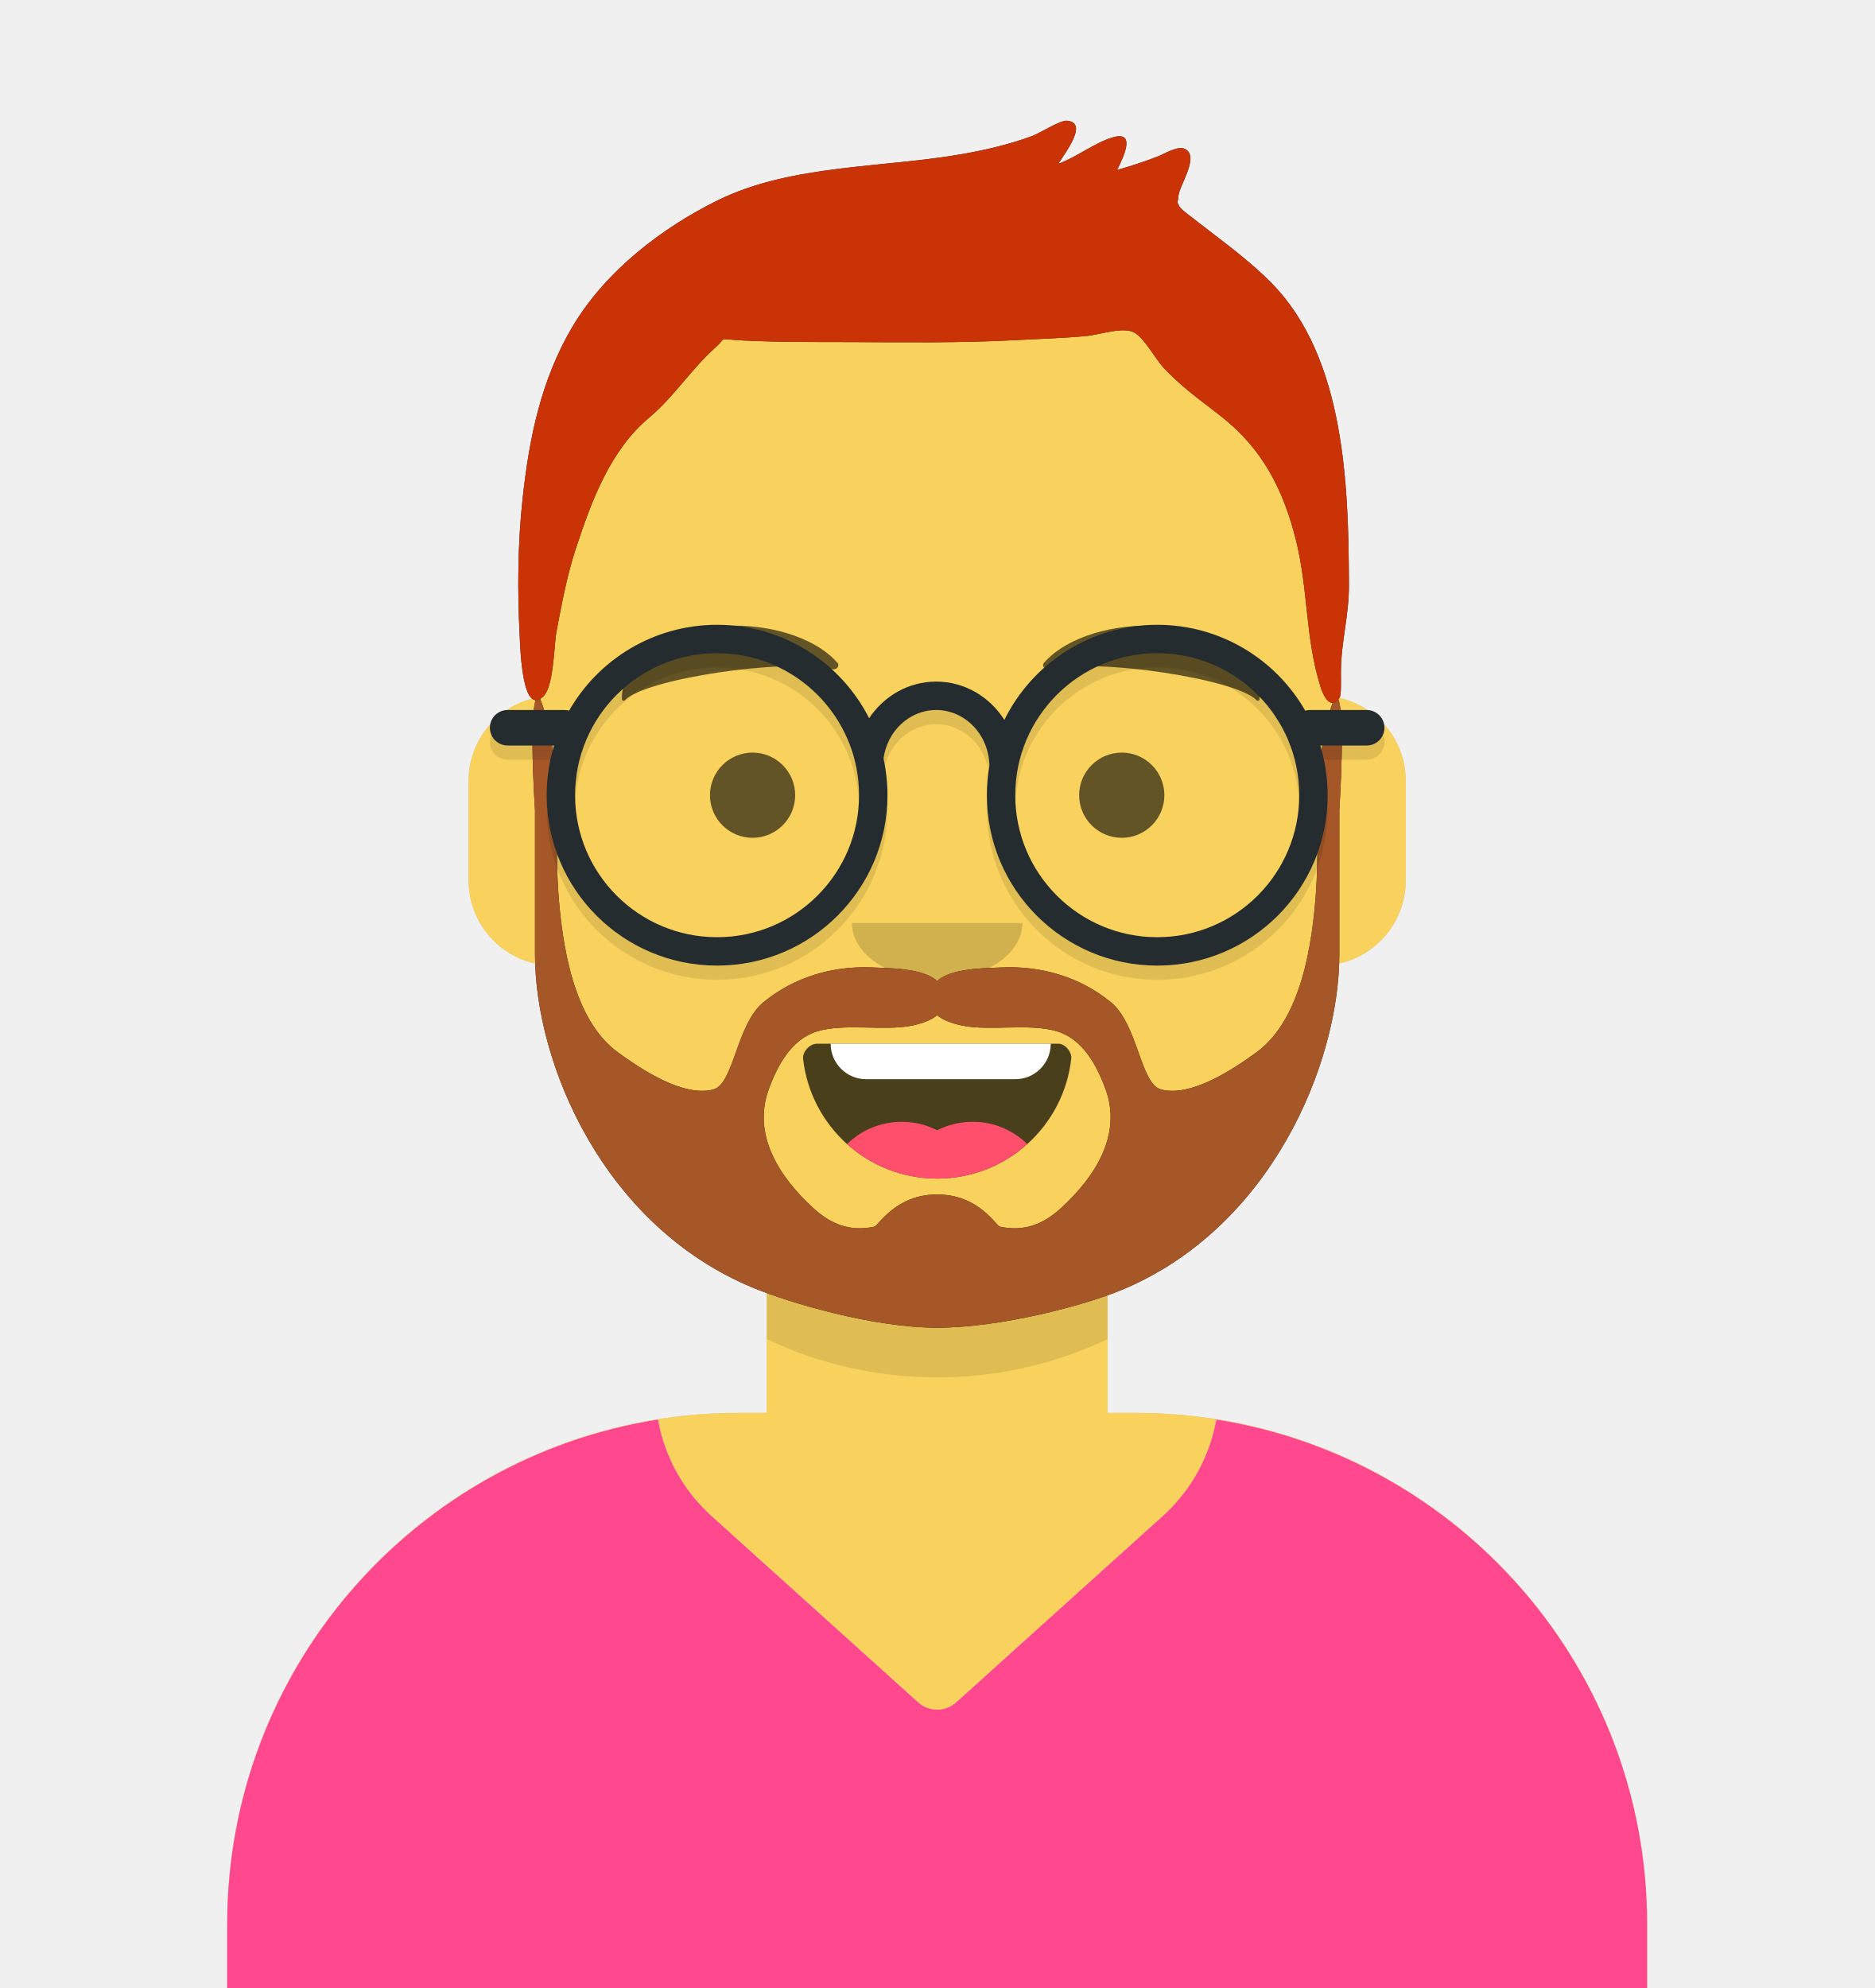
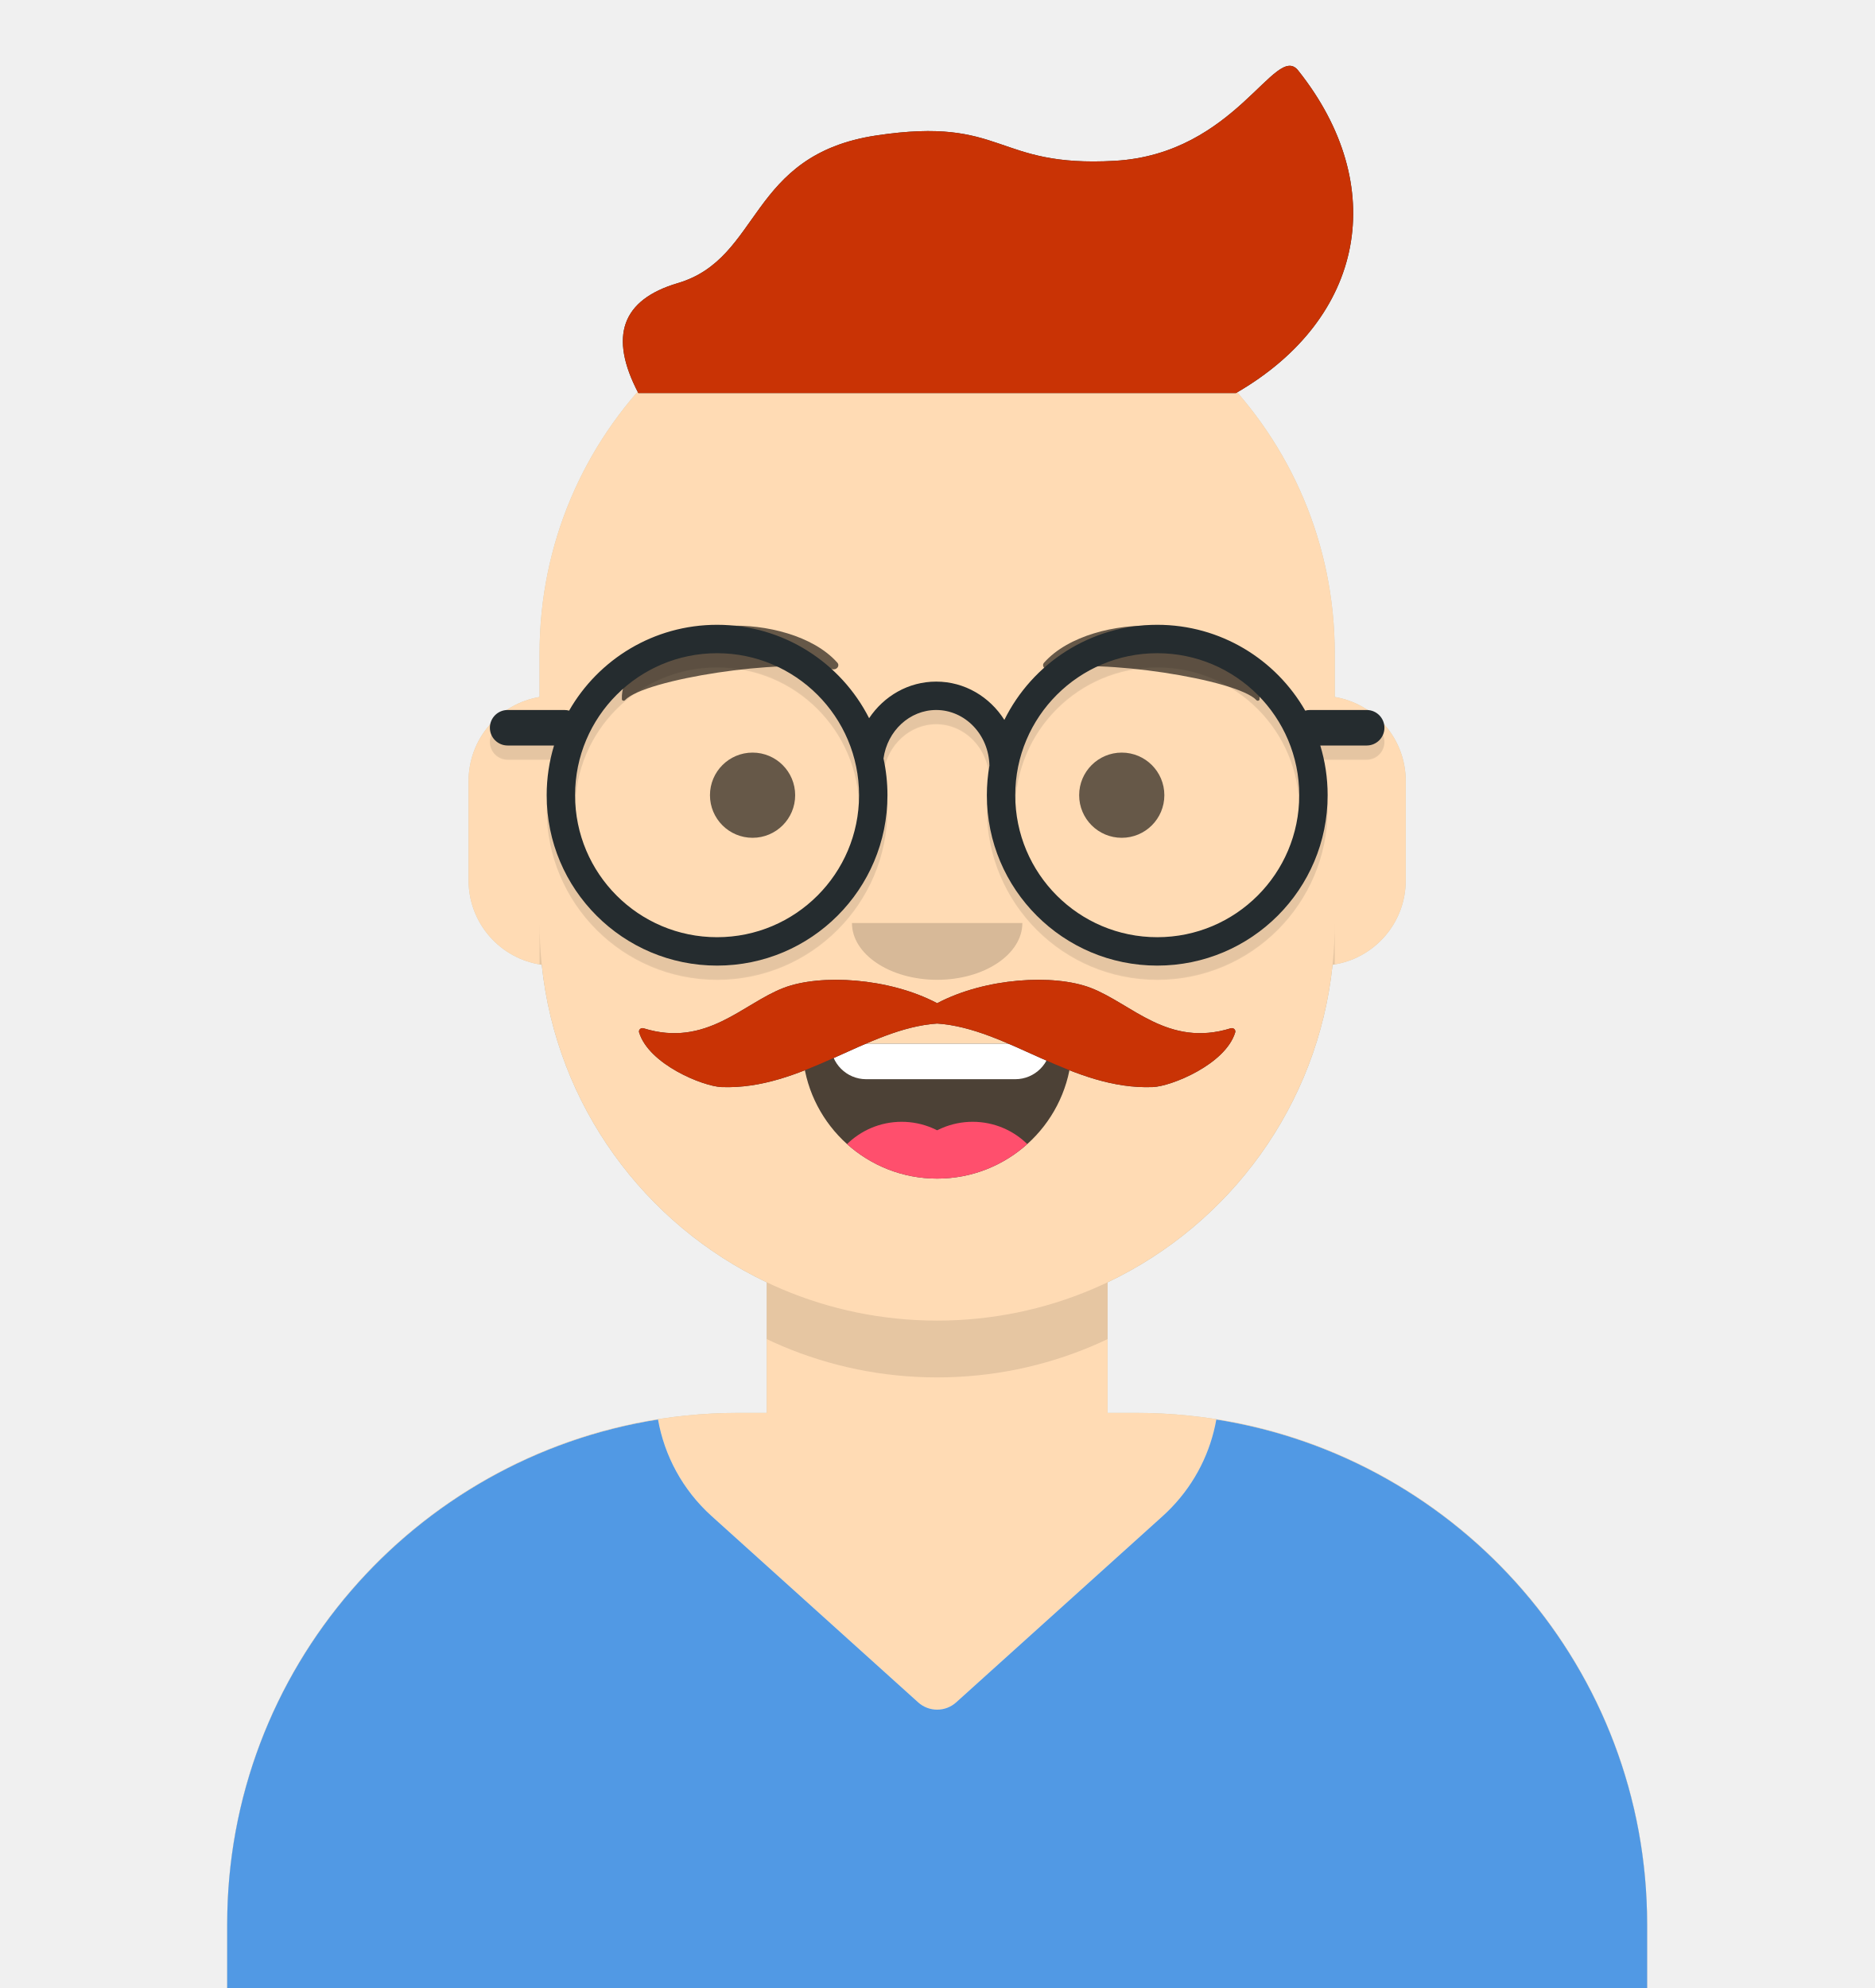
<svg xmlns="http://www.w3.org/2000/svg" xmlns:xlink="http://www.w3.org/1999/xlink" width="264px" height="280px" viewBox="0 0 264 280" version="1.1">
  <defs>
-     <circle id="react-path-1467505" cx="120" cy="120" r="120" />
-     <path d="M12,160 C12,226.274 65.726,280 132,280 C198.274,280 252,226.274 252,160 L264,160 L264,-1.42108547e-14 L-3.19744231e-14,-1.42108547e-14 L-3.19744231e-14,160 L12,160 Z" id="react-path-1467506" />
-     <path d="M124,144.611 L124,163 L128,163 L128,163 C167.765,163 200,195.235 200,235 L200,244 L0,244 L0,235 C-4.86974701e-15,195.235 32.235,163 72,163 L72,163 L76,163 L76,144.611 C58.763,136.422 46.372,119.687 44.305,99.881 C38.48,99.058 34,94.052 34,88 L34,74 C34,68.054 38.325,63.118 44,62.166 L44,56 L44,56 C44,25.072 69.072,5.68137151e-15 100,0 L100,0 L100,0 C130.928,-5.68137151e-15 156,25.072 156,56 L156,62.166 C161.675,63.118 166,68.054 166,74 L166,88 C166,94.052 161.52,99.058 155.695,99.881 C153.628,119.687 141.237,136.422 124,144.611 Z" id="react-path-1467507" />
+     <circle id="react-path-9936518" cx="120" cy="120" r="120" />
+     <path d="M12,160 C12,226.274 65.726,280 132,280 C198.274,280 252,226.274 252,160 L264,160 L264,-1.42108547e-14 L-3.19744231e-14,-1.42108547e-14 L-3.19744231e-14,160 L12,160 Z" id="react-path-9936519" />
+     <path d="M124,144.611 L124,163 L128,163 L128,163 C167.765,163 200,195.235 200,235 L200,244 L0,244 L0,235 C-4.86974701e-15,195.235 32.235,163 72,163 L72,163 L76,163 L76,144.611 C58.763,136.422 46.372,119.687 44.305,99.881 C38.48,99.058 34,94.052 34,88 L34,74 C34,68.054 38.325,63.118 44,62.166 L44,56 L44,56 C44,25.072 69.072,5.68137151e-15 100,0 L100,0 L100,0 C130.928,-5.68137151e-15 156,25.072 156,56 L156,62.166 C161.675,63.118 166,68.054 166,74 L166,88 C166,94.052 161.52,99.058 155.695,99.881 C153.628,119.687 141.237,136.422 124,144.611 Z" id="react-path-9936520" />
  </defs>
  <g id="Avataaar" stroke="none" stroke-width="1" fill="none" fill-rule="evenodd">
    <g transform="translate(-825, -1100)" id="Avataaar/Circle">
      <g transform="translate(825, 1100)">
        <g id="Mask" />
-         <g id="Avataaar" stroke-width="1" fill-rule="evenodd" mask="url(#react-mask-1467509)">
+         <g id="Avataaar" stroke-width="1" fill-rule="evenodd" mask="url(#react-mask-9936522)">
          <g id="Body" transform="translate(32, 36)">
-             <mask id="react-mask-1467510" fill="white">
-               <use xlink:href="#react-path-1467507" />
+             <mask id="react-mask-9936523" fill="white">
+               <use xlink:href="#react-path-9936520" />
            </mask>
-             <use fill="#D0C6AC" xlink:href="#react-path-1467507" />
-             <g id="Skin/👶🏽-03-Brown" mask="url(#react-mask-1467510)" fill="#F8D25C">
+             <use fill="#D0C6AC" xlink:href="#react-path-9936520" />
+             <g id="Skin/👶🏽-03-Brown" mask="url(#react-mask-9936523)" fill="#FFDBB4">
              <g transform="translate(0, 0)" id="Color">
                <rect x="0" y="0" width="264" height="280" />
              </g>
            </g>
-             <path d="M156,79 L156,102 C156,132.928 130.928,158 100,158 C69.072,158 44,132.928 44,102 L44,79 L44,94 C44,124.928 69.072,150 100,150 C130.928,150 156,124.928 156,94 L156,79 Z" id="Neck-Shadow" fill-opacity="0.1" fill="#000000" mask="url(#react-mask-1467510)" />
+             <path d="M156,79 L156,102 C156,132.928 130.928,158 100,158 C69.072,158 44,132.928 44,102 L44,79 L44,94 C44,124.928 69.072,150 100,150 C130.928,150 156,124.928 156,94 L156,79 Z" id="Neck-Shadow" fill-opacity="0.1" fill="#000000" mask="url(#react-mask-9936523)" />
          </g>
          <g id="Clothing/Shirt-V-Neck" transform="translate(0, 170)">
            <defs>
-               <path d="M171.32,29.936 C205.706,35.367 232,65.139 232,101.052 L232,110 L32,110 L32,101.052 C32,65.138 58.294,35.366 92.682,29.936 C93.584,35.005 96.116,39.824 100.236,43.539 L100.236,43.539 L129.321,69.768 C130.843,71.14 133.157,71.14 134.679,69.768 L134.679,69.768 L163.764,43.539 C164.189,43.155 164.601,42.756 164.998,42.343 C168.414,38.787 170.517,34.452 171.32,29.936 Z" id="react-path-1467511" />
+               <path d="M171.32,29.936 C205.706,35.367 232,65.139 232,101.052 L232,110 L32,110 L32,101.052 C32,65.138 58.294,35.366 92.682,29.936 C93.584,35.005 96.116,39.824 100.236,43.539 L100.236,43.539 L129.321,69.768 C130.843,71.14 133.157,71.14 134.679,69.768 L134.679,69.768 L163.764,43.539 C164.189,43.155 164.601,42.756 164.998,42.343 C168.414,38.787 170.517,34.452 171.32,29.936 Z" id="react-path-9936524" />
            </defs>
-             <mask id="react-mask-1467512" fill="white">
-               <use xlink:href="#react-path-1467511" />
+             <mask id="react-mask-9936525" fill="white">
+               <use xlink:href="#react-path-9936524" />
            </mask>
-             <use id="Clothes" fill="#E6E6E6" fill-rule="evenodd" xlink:href="#react-path-1467511" />
-             <g id="Color/Palette/Gray-01" mask="url(#react-mask-1467512)" fill-rule="evenodd" fill="#FF488E">
+             <use id="Clothes" fill="#E6E6E6" fill-rule="evenodd" xlink:href="#react-path-9936524" />
+             <g id="Color/Palette/Gray-01" mask="url(#react-mask-9936525)" fill-rule="evenodd" fill="#5199E4">
              <rect id="🖍Color" x="0" y="0" width="264" height="110" />
            </g>
          </g>
          <g id="Face" transform="translate(76, 82)" fill="#000000">
            <g id="Mouth/Smile" transform="translate(2, 52)">
              <defs>
-                 <path d="M35.118,15.128 C36.176,24.62 44.226,32 54,32 C63.804,32 71.874,24.574 72.892,15.04 C72.974,14.273 72.117,13 71.043,13 C56.149,13 44.738,13 37.087,13 C36.007,13 35.012,14.178 35.118,15.128 Z" id="react-path-1467513" />
+                 <path d="M35.118,15.128 C36.176,24.62 44.226,32 54,32 C63.804,32 71.874,24.574 72.892,15.04 C72.974,14.273 72.117,13 71.043,13 C56.149,13 44.738,13 37.087,13 C36.007,13 35.012,14.178 35.118,15.128 Z" id="react-path-9936526" />
              </defs>
-               <mask id="react-mask-1467514" fill="white">
-                 <use xlink:href="#react-path-1467513" />
+               <mask id="react-mask-9936527" fill="white">
+                 <use xlink:href="#react-path-9936526" />
              </mask>
-               <use id="Mouth" fill-opacity="0.7" fill="#000000" fill-rule="evenodd" xlink:href="#react-path-1467513" />
-               <rect id="Teeth" fill="#FFFFFF" fill-rule="evenodd" mask="url(#react-mask-1467514)" x="39" y="2" width="31" height="16" rx="5" />
-               <g id="Tongue" stroke-width="1" fill-rule="evenodd" mask="url(#react-mask-1467514)" fill="#FF4F6D">
+               <use id="Mouth" fill-opacity="0.7" fill="#000000" fill-rule="evenodd" xlink:href="#react-path-9936526" />
+               <rect id="Teeth" fill="#FFFFFF" fill-rule="evenodd" mask="url(#react-mask-9936527)" x="39" y="2" width="31" height="16" rx="5" />
+               <g id="Tongue" stroke-width="1" fill-rule="evenodd" mask="url(#react-mask-9936527)" fill="#FF4F6D">
                <g transform="translate(38, 24)">
                  <circle cx="11" cy="11" r="11" />
                  <circle cx="21" cy="11" r="11" />
                </g>
              </g>
            </g>
            <g id="Nose/Default" transform="translate(28, 40)" fill-opacity="0.16">
              <path d="M16,8 C16,12.418 21.373,16 28,16 L28,16 C34.627,16 40,12.418 40,8" id="Nose" />
            </g>
            <g id="Eyes/Default-😀" transform="translate(0, 8)" fill-opacity="0.6">
              <circle id="Eye" cx="30" cy="22" r="6" />
              <circle id="Eye" cx="82" cy="22" r="6" />
            </g>
            <g id="Eyebrow/Natural/Default-Natural" fill-opacity="0.6">
              <path d="M26.039,6.21 C20.278,6.983 11.293,12.005 12.044,17.818 C12.069,18.008 12.357,18.067 12.481,17.908 C14.967,14.72 34.193,10.037 41.194,11.015 C41.835,11.104 42.258,10.443 41.821,10.03 C38.077,6.495 31.2,5.512 26.039,6.21" id="Eyebrow" transform="translate(27, 12) rotate(5) translate(-27, -12) " />
              <path d="M85.039,6.21 C79.278,6.983 70.293,12.005 71.044,17.818 C71.069,18.008 71.357,18.067 71.481,17.908 C73.967,14.72 93.193,10.037 100.194,11.015 C100.835,11.104 101.258,10.443 100.821,10.03 C97.077,6.495 90.2,5.512 85.039,6.21" id="Eyebrow" transform="translate(86, 12) scale(-1, 1) rotate(5) translate(-86, -12) " />
            </g>
          </g>
          <g id="Top" stroke-width="1" fill-rule="evenodd">
            <defs>
-               <rect id="react-path-1467519" x="0" y="0" width="264" height="280" />
-               <path d="M180.15,39.92 C177.39,37.1 174.186,34.707 171.069,32.307 C170.382,31.777 169.683,31.261 169.011,30.712 C168.858,30.587 167.292,29.466 167.105,29.053 C166.654,28.06 166.915,28.833 166.977,27.649 C167.056,26.151 170.111,21.919 167.831,20.949 C166.828,20.522 165.04,21.658 164.078,22.033 C162.196,22.767 160.292,23.393 158.347,23.933 C159.279,22.076 161.055,18.359 157.716,19.354 C155.114,20.129 152.69,22.122 150.076,23.059 C150.941,21.642 154.4,17.248 151.274,17.002 C150.302,16.926 147.471,18.75 146.424,19.14 C143.287,20.305 140.083,21.059 136.79,21.653 C125.592,23.671 112.497,23.095 102.137,28.193 C94.149,32.124 86.263,38.222 81.648,45.988 C77.201,53.473 75.538,61.664 74.607,70.241 C73.924,76.536 73.868,83.043 74.188,89.36 C74.292,91.43 74.525,100.971 77.532,98.081 C79.03,96.642 79.019,90.828 79.396,88.86 C80.147,84.945 80.87,81.013 82.122,77.223 C84.328,70.544 86.931,63.43 92.427,58.83 C95.954,55.878 98.431,51.889 101.806,48.911 C103.322,47.574 102.165,47.713 104.603,47.889 C106.241,48.006 107.885,48.051 109.526,48.094 C113.322,48.193 117.124,48.168 120.921,48.181 C128.568,48.209 136.179,48.317 143.819,47.916 C147.214,47.739 150.618,47.642 154.004,47.328 C155.895,47.153 159.251,45.941 160.808,46.867 C162.233,47.714 163.713,50.482 164.736,51.615 C167.154,54.294 170.036,56.339 172.862,58.535 C178.757,63.115 181.732,68.867 183.523,76.023 C185.306,83.153 184.806,89.768 187.013,96.785 C187.402,98.018 188.429,100.145 189.695,98.239 C189.93,97.885 189.87,95.939 189.87,94.819 C189.87,90.3 191.014,86.908 191,82.359 C190.944,68.527 190.496,50.491 180.15,39.92 Z" id="react-path-1467518" />
-               <filter x="-0.8%" y="-2.0%" width="101.5%" height="108.0%" filterUnits="objectBoundingBox" id="react-filter-1467515">
+               <rect id="react-path-9936532" x="0" y="0" width="264" height="280" />
+               <path d="M90.91,55.361 L175.086,55.361 C193.333,44.834 196.759,26.151 183.85,9.926 C180.636,5.887 175.086,21.676 158.029,22.65 C140.971,23.625 142.609,16.35 124.458,19.074 C106.306,21.798 108.312,36.378 96.467,39.877 C88.571,42.209 86.719,47.371 90.91,55.361 Z" id="react-path-9936531" />
+               <filter x="-0.8%" y="-2.0%" width="101.5%" height="108.0%" filterUnits="objectBoundingBox" id="react-filter-9936528">
                <feOffset dx="0" dy="2" in="SourceAlpha" result="shadowOffsetOuter1" />
                <feColorMatrix values="0 0 0 0 0   0 0 0 0 0   0 0 0 0 0  0 0 0 0.16 0" type="matrix" in="shadowOffsetOuter1" result="shadowMatrixOuter1" />
                <feMerge>
                  <feMergeNode in="shadowMatrixOuter1" />
                  <feMergeNode in="SourceGraphic" />
                </feMerge>
              </filter>
            </defs>
-             <mask id="react-mask-1467517" fill="white">
-               <use xlink:href="#react-path-1467519" />
+             <mask id="react-mask-9936530" fill="white">
+               <use xlink:href="#react-path-9936532" />
            </mask>
            <g id="Mask" />
-             <g id="Top/Short-Hair/Short-Flat" mask="url(#react-mask-1467517)">
+             <g id="Top/Short-Hair/Frizzle" mask="url(#react-mask-9936530)">
              <g transform="translate(-1, 0)">
-                 <g id="Facial-Hair/Beard-Light" transform="translate(49, 72)">
+                 <g id="Facial-Hair/Moustache-Fancy" transform="translate(49, 72)">
                  <defs>
-                     <path d="M101.428,98.169 C98.915,100.463 96.237,101.494 92.853,100.773 C92.271,100.649 89.896,96.235 84,96.235 C78.103,96.235 75.729,100.649 75.147,100.773 C71.762,101.494 69.085,100.463 66.571,98.169 C61.846,93.856 57.917,87.908 60.278,81.419 C61.508,78.037 63.51,74.324 67.151,73.246 C71.038,72.096 76.497,73.244 80.415,72.458 C81.684,72.204 83.071,71.751 84,71 C84.929,71.751 86.316,72.204 87.585,72.458 C91.503,73.244 96.961,72.096 100.849,73.246 C104.49,74.324 106.491,78.037 107.722,81.419 C110.083,87.908 106.154,93.856 101.428,98.169 M140.081,26 C136.671,34.4 137.988,44.858 137.357,53.676 C136.844,60.843 135.337,71.586 128.973,76.215 C125.718,78.582 119.794,82.56 115.542,81.45 C112.615,80.686 112.302,72.29 108.455,69.147 C104.092,65.582 98.643,64.016 93.149,64.258 C90.779,64.362 85.984,64.337 84,66.16 C82.016,64.337 77.222,64.362 74.851,64.258 C69.357,64.016 63.908,65.582 59.545,69.147 C55.698,72.29 55.386,80.686 52.458,81.45 C48.206,82.56 42.282,78.582 39.027,76.215 C32.662,71.586 31.156,60.843 30.643,53.676 C30.012,44.858 31.329,34.4 27.919,26 C26.26,26 27.354,42.129 27.354,42.129 L27.354,62.485 C27.386,77.773 36.935,100.655 58.108,109.393 C63.286,111.53 75.015,115 84,115 C92.985,115 104.714,111.86 109.892,109.723 C131.065,100.986 140.614,77.773 140.646,62.485 L140.646,42.129 C140.646,42.129 141.74,26 140.081,26" id="react-path-1467521" />
+                     <path d="M84,69.297 C77.208,65.711 67.578,65.149 62.389,67.132 C56.614,69.337 51.505,75.583 42.639,72.828 C42.27,72.714 41.909,73.045 42.02,73.409 C43.394,77.918 51.028,81.007 53.622,81.108 C64.961,81.55 74.095,72.83 84,72.161 C93.906,72.83 103.039,81.55 114.379,81.108 C116.973,81.007 124.607,77.918 125.98,73.409 C126.091,73.045 125.731,72.714 125.362,72.828 C116.495,75.583 111.386,69.337 105.612,67.132 C100.422,65.149 90.792,65.711 84,69.297 Z" id="react-path-9936534" />
                  </defs>
-                   <mask id="react-mask-1467520" fill="white">
-                     <use xlink:href="#react-path-1467521" />
+                   <mask id="react-mask-9936533" fill="white">
+                     <use xlink:href="#react-path-9936534" />
                  </mask>
-                   <use id="Lite-Beard" fill="#331B0C" fill-rule="evenodd" xlink:href="#react-path-1467521" />
-                   <g id="Color/Hair/Brown" mask="url(#react-mask-1467520)" fill="#A55728">
+                   <use id="Moustache-U-a-Question" fill="#28354B" fill-rule="evenodd" xlink:href="#react-path-9936534" />
+                   <g id="Color/Hair/Brown" mask="url(#react-mask-9936533)" fill="#C93305">
                    <g transform="translate(-32, 0)" id="Color">
                      <rect x="0" y="0" width="264" height="244" />
                    </g>
                  </g>
                </g>
-                 <mask id="react-mask-1467516" fill="white">
-                   <use xlink:href="#react-path-1467518" />
+                 <mask id="react-mask-9936529" fill="white">
+                   <use xlink:href="#react-path-9936531" />
                </mask>
-                 <use id="Short-Hair" stroke="none" fill="#1F3140" fill-rule="evenodd" xlink:href="#react-path-1467518" />
-                 <g id="Skin/👶🏽-03-Brown" mask="url(#react-mask-1467516)" fill="#C93305">
+                 <use id="Hair-Maks" stroke="none" fill="#252E32" fill-rule="evenodd" xlink:href="#react-path-9936531" />
+                 <g id="Skin/👶🏽-03-Brown" mask="url(#react-mask-9936529)" fill="#C93305">
                  <g transform="translate(0, 0) " id="Color">
                    <rect x="0" y="0" width="264" height="280" />
                  </g>
                </g>
                <g id="Top/_Resources/Round" fill="none" transform="translate(62, 85)">
                  <defs>
-                     <path d="M80.465,16.394 C84.38,8.459 92.553,3 102,3 C110.92,3 118.703,7.866 122.84,15.088 C123.05,15.031 123.272,15 123.5,15 L131.5,15 C132.881,15 134,16.119 134,17.5 C134,18.881 132.881,20 131.5,20 L124.963,20 C125.637,22.215 126,24.565 126,27 C126,40.255 115.255,51 102,51 C88.745,51 78,40.255 78,27 C78,25.578 78.124,24.185 78.361,22.831 C78.276,18.455 74.914,15 70.862,15 C67.126,15 63.975,17.94 63.442,21.83 C63.807,23.495 64,25.225 64,27 C64,40.255 53.255,51 40,51 C26.745,51 16,40.255 16,27 C16,24.565 16.363,22.215 17.037,20 L10.5,20 C9.119,20 8,18.881 8,17.5 C8,16.119 9.119,15 10.5,15 L10.5,15 L18.5,15 C18.728,15 18.95,15.031 19.16,15.088 C23.297,7.866 31.08,3 40,3 C49.352,3 57.455,8.349 61.416,16.155 C63.493,13.039 66.949,11 70.862,11 C74.875,11 78.407,13.144 80.465,16.394 Z M40,47 C51.046,47 60,38.046 60,27 C60,15.954 51.046,7 40,7 C28.954,7 20,15.954 20,27 C20,38.046 28.954,47 40,47 Z M102,47 C113.046,47 122,38.046 122,27 C122,15.954 113.046,7 102,7 C90.954,7 82,15.954 82,27 C82,38.046 90.954,47 102,47 Z" id="react-path-1467522" />
-                     <filter x="-0.8%" y="-2.1%" width="101.6%" height="108.3%" filterUnits="objectBoundingBox" id="react-filter-1467523">
+                     <path d="M80.465,16.394 C84.38,8.459 92.553,3 102,3 C110.92,3 118.703,7.866 122.84,15.088 C123.05,15.031 123.272,15 123.5,15 L131.5,15 C132.881,15 134,16.119 134,17.5 C134,18.881 132.881,20 131.5,20 L124.963,20 C125.637,22.215 126,24.565 126,27 C126,40.255 115.255,51 102,51 C88.745,51 78,40.255 78,27 C78,25.578 78.124,24.185 78.361,22.831 C78.276,18.455 74.914,15 70.862,15 C67.126,15 63.975,17.94 63.442,21.83 C63.807,23.495 64,25.225 64,27 C64,40.255 53.255,51 40,51 C26.745,51 16,40.255 16,27 C16,24.565 16.363,22.215 17.037,20 L10.5,20 C9.119,20 8,18.881 8,17.5 C8,16.119 9.119,15 10.5,15 L10.5,15 L18.5,15 C18.728,15 18.95,15.031 19.16,15.088 C23.297,7.866 31.08,3 40,3 C49.352,3 57.455,8.349 61.416,16.155 C63.493,13.039 66.949,11 70.862,11 C74.875,11 78.407,13.144 80.465,16.394 Z M40,47 C51.046,47 60,38.046 60,27 C60,15.954 51.046,7 40,7 C28.954,7 20,15.954 20,27 C20,38.046 28.954,47 40,47 Z M102,47 C113.046,47 122,38.046 122,27 C122,15.954 113.046,7 102,7 C90.954,7 82,15.954 82,27 C82,38.046 90.954,47 102,47 Z" id="react-path-9936535" />
+                     <filter x="-0.8%" y="-2.1%" width="101.6%" height="108.3%" filterUnits="objectBoundingBox" id="react-filter-9936536">
                      <feOffset dx="0" dy="2" in="SourceAlpha" result="shadowOffsetOuter1" />
                      <feColorMatrix values="0 0 0 0 0   0 0 0 0 0   0 0 0 0 0  0 0 0 0.1 0" type="matrix" in="shadowOffsetOuter1" />
                    </filter>
                  </defs>
                  <g id="Lennon-Glasses">
-                     <use fill="black" fill-opacity="1" filter="url(#react-filter-1467523)" xlink:href="#react-path-1467522" />
-                     <use fill="#252C2F" fill-rule="evenodd" xlink:href="#react-path-1467522" />
+                     <use fill="black" fill-opacity="1" filter="url(#react-filter-9936536)" xlink:href="#react-path-9936535" />
+                     <use fill="#252C2F" fill-rule="evenodd" xlink:href="#react-path-9936535" />
                  </g>
                </g>
              </g>
            </g>
          </g>
        </g>
      </g>
    </g>
  </g>
</svg>
